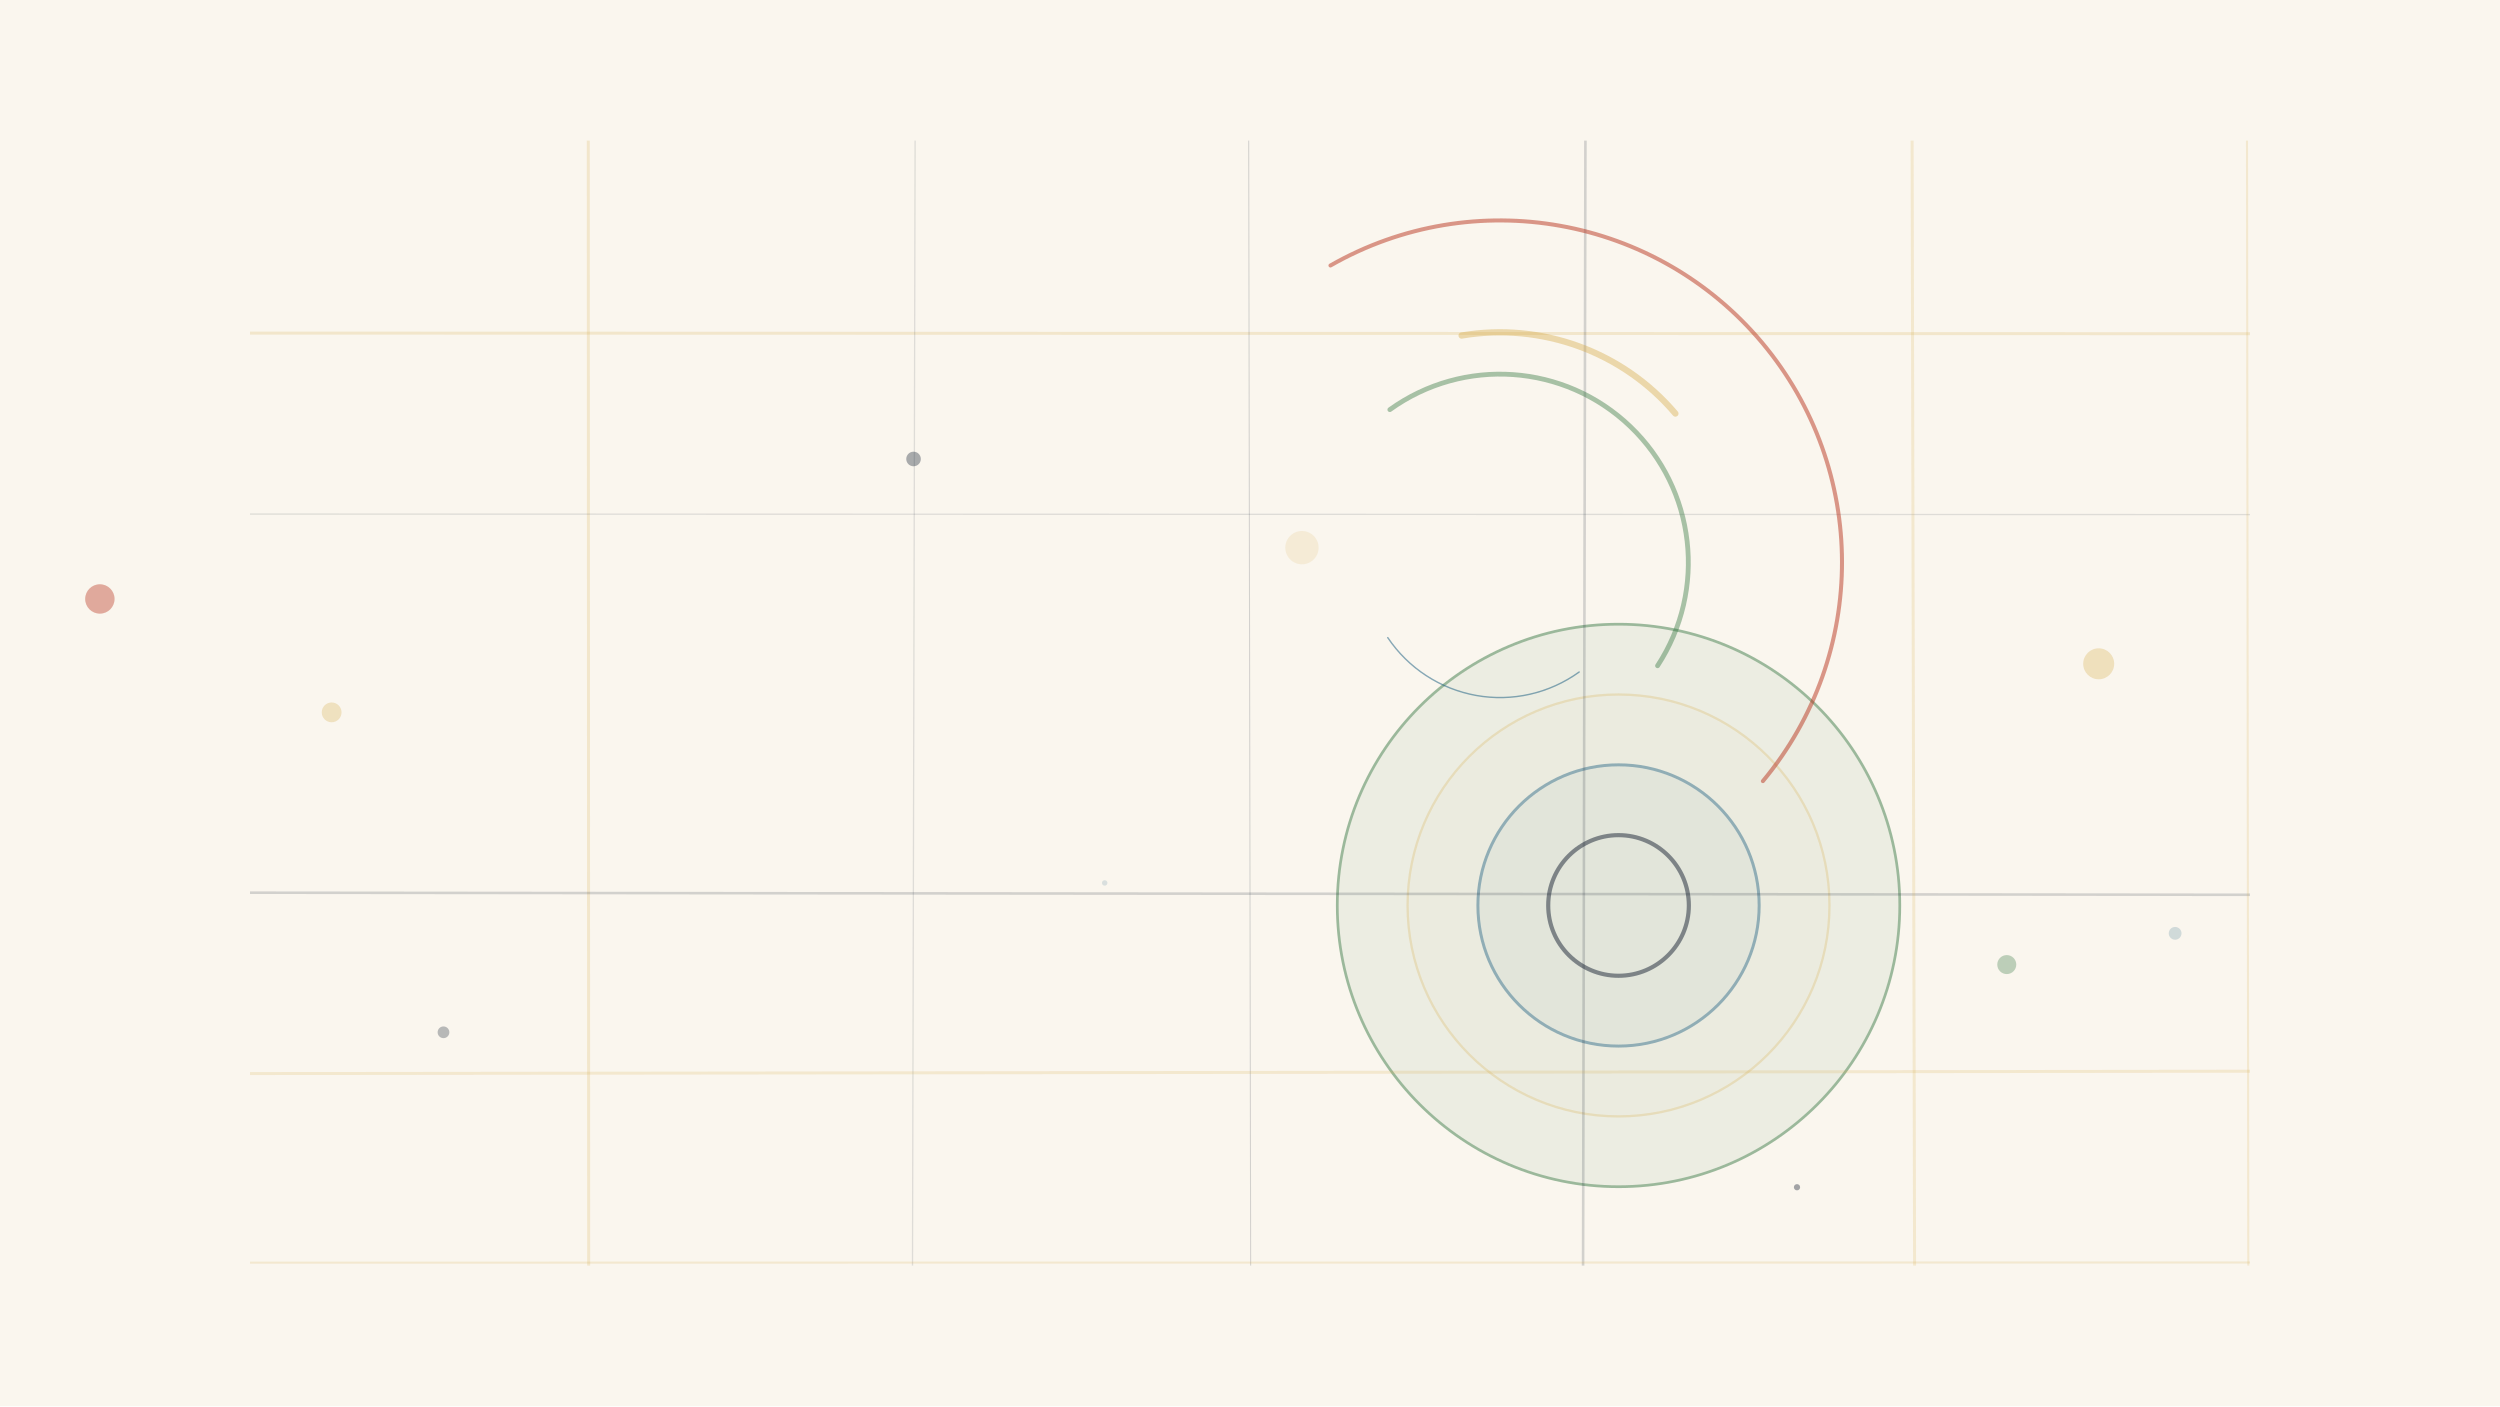
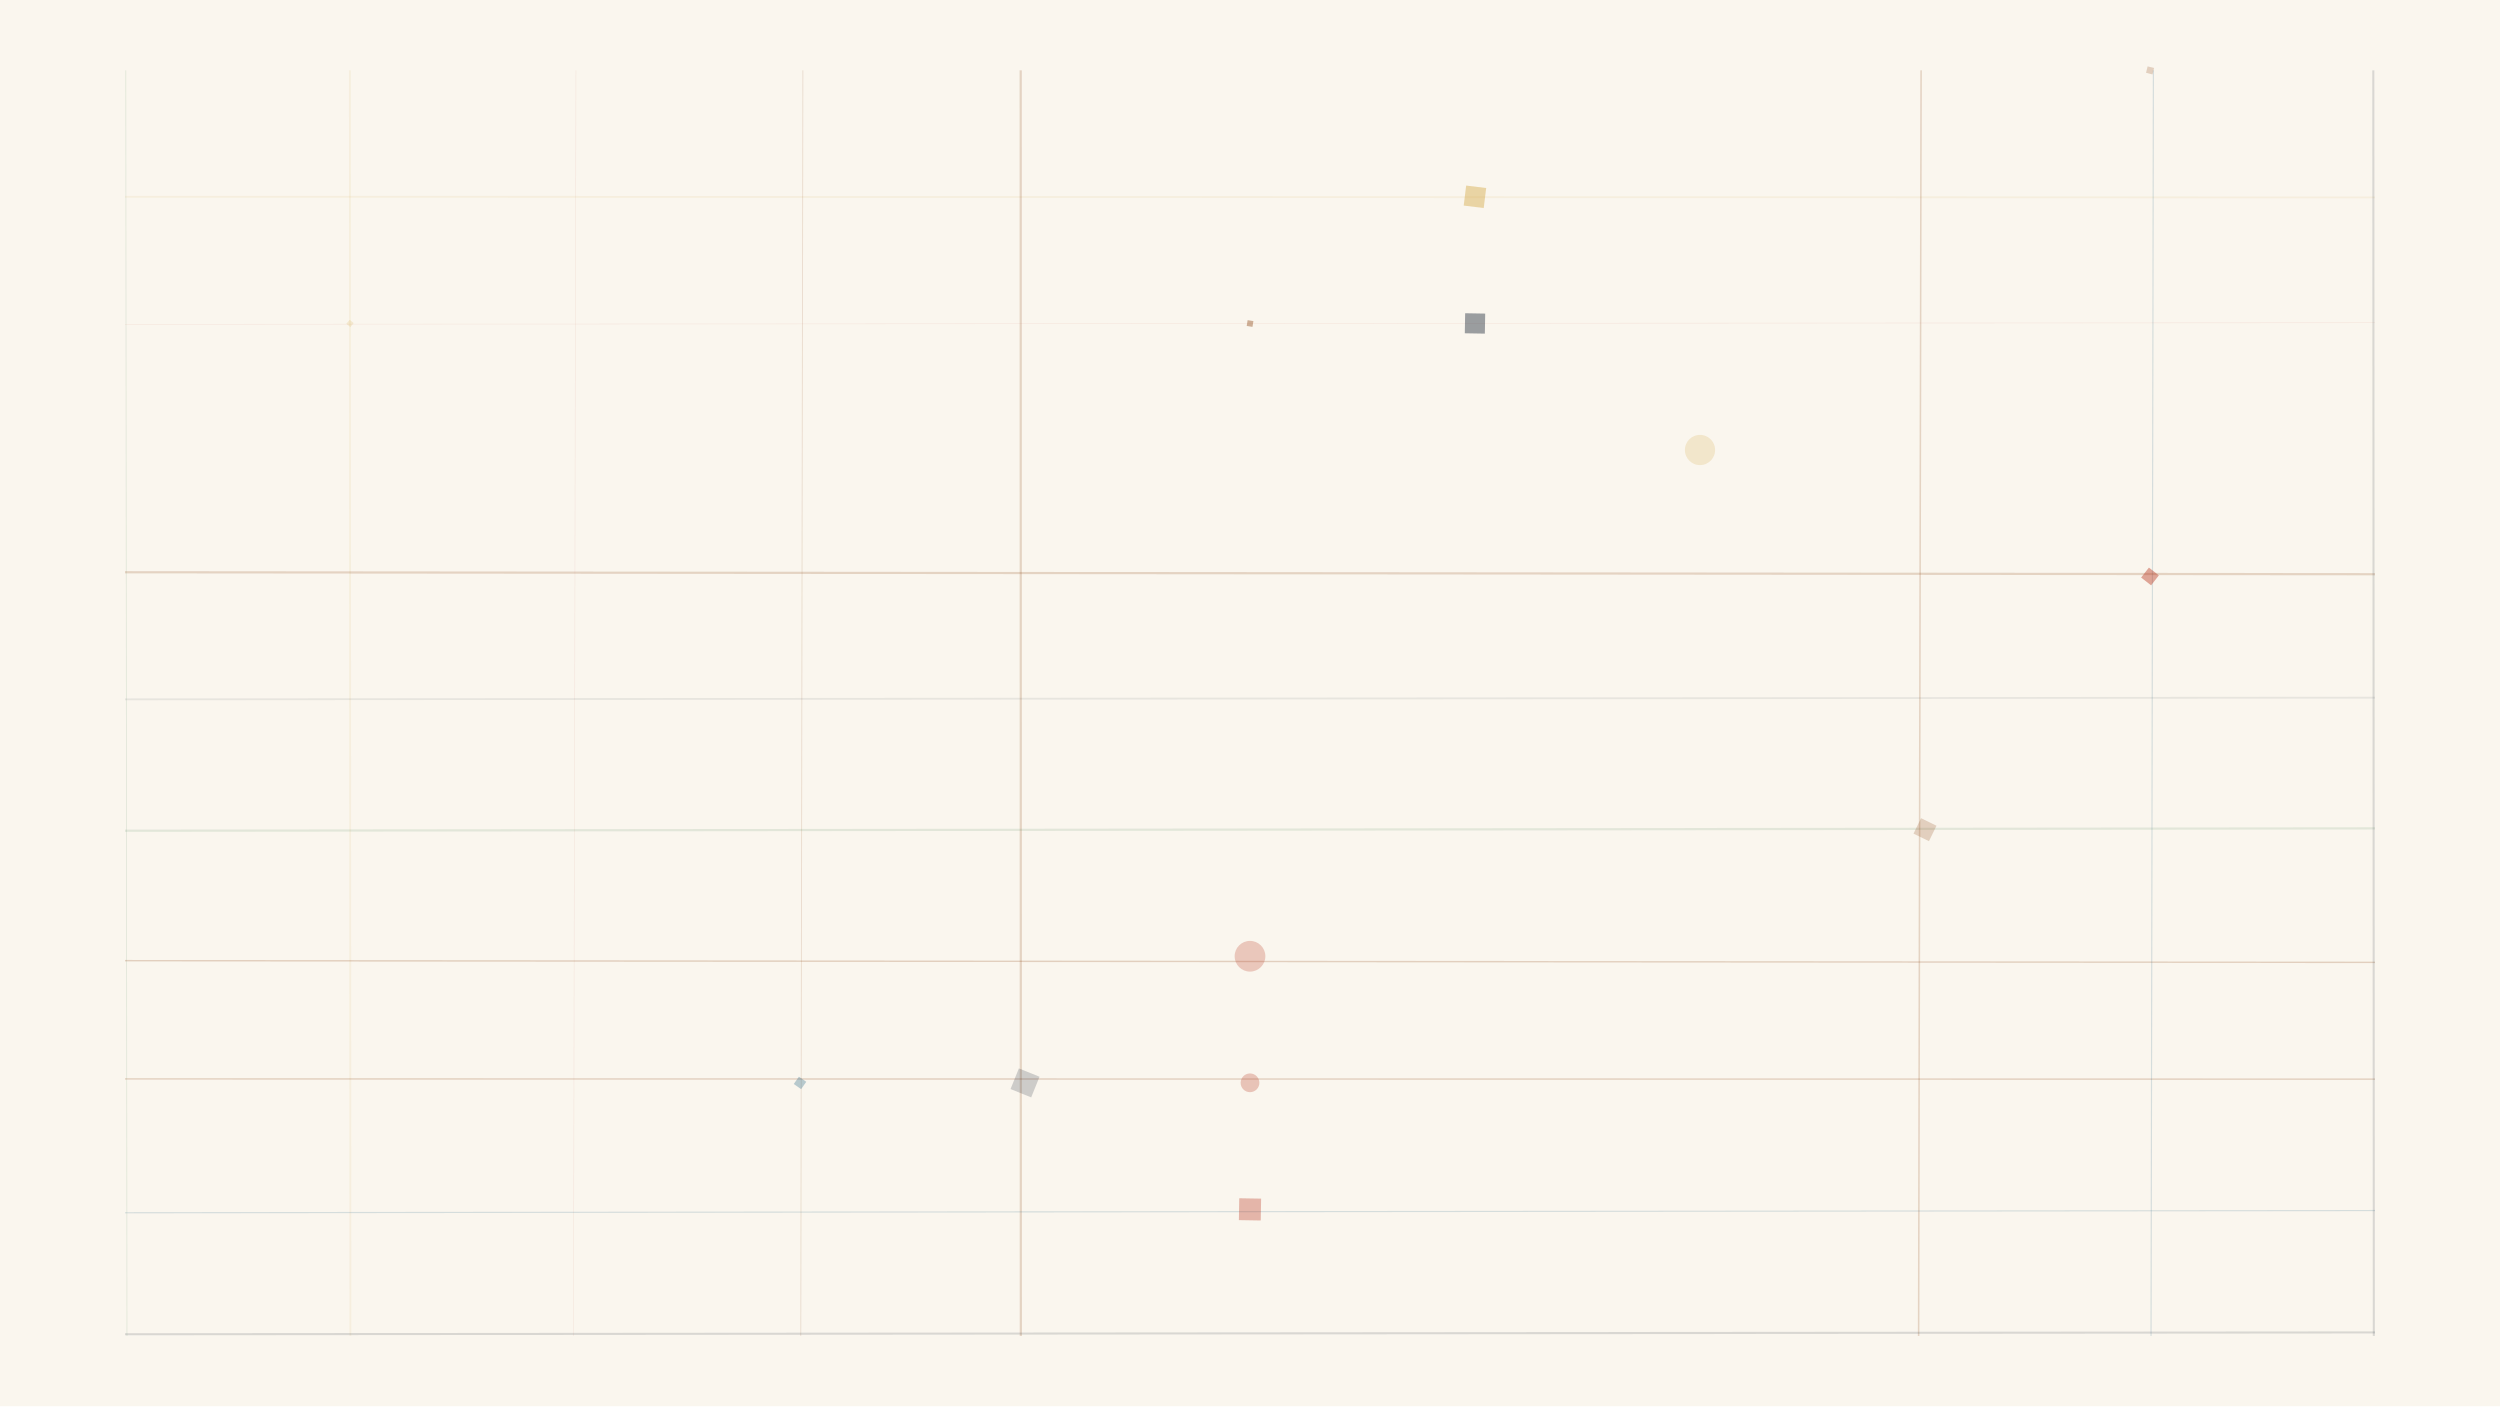
<svg xmlns="http://www.w3.org/2000/svg" viewBox="0 0 1920 1080" width="1920" height="1080">
  <rect width="1920" height="1080" fill="#FAF6EE" />
-   <circle cx="1243.031" cy="695.391" r="216.0" fill="#2B7038" fill-opacity="0.15" stroke="#2B7038" stroke-width="2.1" opacity="0.46" />
-   <circle cx="1243.031" cy="695.391" r="162.0" fill="#D4A843" fill-opacity="0.08" stroke="#D4A843" stroke-width="1.8" opacity="0.25" />
-   <circle cx="1243.031" cy="695.391" r="108.0" fill="#1B5E80" fill-opacity="0.10" stroke="#1B5E80" stroke-width="2.3" opacity="0.44" />
-   <circle cx="1243.031" cy="695.391" r="54.0" fill="none" fill-opacity="0.00" stroke="#0A1628" stroke-width="3.2" opacity="0.47" />
-   <line x1="192" y1="255.8" x2="1728" y2="256.3" stroke="#D4A843" stroke-width="2.3" opacity="0.21" />
-   <line x1="451.8" y1="108" x2="452.1" y2="972" stroke="#D4A843" stroke-width="2.3" opacity="0.21" />
-   <line x1="192" y1="394.8" x2="1728" y2="395.2" stroke="#0A1628" stroke-width="1.0" opacity="0.12" />
-   <line x1="702.8" y1="108" x2="700.8" y2="972" stroke="#0A1628" stroke-width="1.0" opacity="0.12" />
-   <line x1="959.0" y1="108" x2="960.5" y2="972" stroke="#0A1628" stroke-width="0.8" opacity="0.17" />
-   <line x1="192" y1="685.6" x2="1728" y2="687.2" stroke="#0A1628" stroke-width="2.0" opacity="0.17" />
-   <line x1="1217.6" y1="108" x2="1215.8" y2="972" stroke="#0A1628" stroke-width="2.0" opacity="0.17" />
-   <line x1="192" y1="824.5" x2="1728" y2="822.7" stroke="#D4A843" stroke-width="2.3" opacity="0.19" />
-   <line x1="1468.5" y1="108" x2="1470.4" y2="972" stroke="#D4A843" stroke-width="2.3" opacity="0.19" />
-   <line x1="192" y1="969.7" x2="1728" y2="969.6" stroke="#D4A843" stroke-width="1.6" opacity="0.18" />
-   <line x1="1725.7" y1="108" x2="1726.7" y2="972" stroke="#D4A843" stroke-width="1.6" opacity="0.18" />
-   <path d="M 1122.5 257.7 A 176.7 176.7 0 0 1 1286.7 317.6" fill="none" stroke="#D4A843" stroke-width="4.8" opacity="0.40" stroke-linecap="round" />
-   <path d="M 1067.4 314.6 A 144.7 144.7 0 0 1 1273.0 511.3" fill="none" stroke="#2B7038" stroke-width="3.7" opacity="0.40" stroke-linecap="round" />
-   <path d="M 1212.8 516.1 A 103.8 103.8 0 0 1 1065.8 489.7" fill="none" stroke="#1B5E80" stroke-width="1.1" opacity="0.52" stroke-linecap="round" />
-   <path d="M 1021.8 203.9 A 262.6 262.6 0 0 1 1353.9 599.9" fill="none" stroke="#B7311A" stroke-width="3.1" opacity="0.49" stroke-linecap="round" />
-   <circle cx="1380.1" cy="911.8" r="2.4" fill="#0A1628" opacity="0.37" />
-   <circle cx="254.7" cy="547.1" r="7.6" fill="#D4A843" opacity="0.28" />
-   <circle cx="701.6" cy="352.5" r="5.6" fill="#0A1628" opacity="0.34" />
-   <circle cx="1611.8" cy="509.8" r="11.9" fill="#D4A843" opacity="0.29" />
-   <circle cx="1541.2" cy="740.8" r="7.3" fill="#2B7038" opacity="0.30" />
-   <circle cx="76.7" cy="460.0" r="11.3" fill="#B7311A" opacity="0.39" />
-   <circle cx="1670.5" cy="716.8" r="4.9" fill="#1B5E80" opacity="0.19" />
-   <circle cx="848.4" cy="678.1" r="2.1" fill="#1B5E80" opacity="0.15" />
-   <circle cx="999.9" cy="420.6" r="12.8" fill="#D4A843" opacity="0.14" />
-   <circle cx="340.6" cy="792.8" r="4.5" fill="#0A1628" opacity="0.28" />
+   <line x1="96.6" y1="54" x2="97.5" y2="1026" stroke="#2B7038" stroke-width="0.6" opacity="0.13" />
+   <line x1="96" y1="151.1" x2="1824" y2="151.6" stroke="#D4A843" stroke-width="1.4" opacity="0.10" />
+   <line x1="268.7" y1="54" x2="269.1" y2="1026" stroke="#D4A843" stroke-width="1.4" opacity="0.10" />
+   <line x1="96" y1="249.1" x2="1824" y2="247.8" stroke="#B7311A" stroke-width="0.5" opacity="0.08" />
+   <line x1="442.3" y1="54" x2="440.4" y2="1026" stroke="#B7311A" stroke-width="0.5" opacity="0.08" />
+   <line x1="616.6" y1="54" x2="615.0" y2="1026" stroke="#8B4513" stroke-width="0.7" opacity="0.15" />
+   <line x1="96" y1="439.5" x2="1824" y2="441.0" stroke="#8B4513" stroke-width="1.7" opacity="0.20" />
+   <line x1="783.9" y1="54" x2="784.0" y2="1026" stroke="#8B4513" stroke-width="1.7" opacity="0.20" />
+   <line x1="96" y1="537.1" x2="1824" y2="535.8" stroke="#0A1628" stroke-width="1.4" opacity="0.08" />
+   <line x1="96" y1="638.0" x2="1824" y2="636.2" stroke="#2B7038" stroke-width="1.7" opacity="0.12" />
+   <line x1="96" y1="737.8" x2="1824" y2="739.1" stroke="#8B4513" stroke-width="1.1" opacity="0.22" />
+   <line x1="96" y1="828.6" x2="1824" y2="828.8" stroke="#8B4513" stroke-width="1.2" opacity="0.20" />
+   <line x1="1475.4" y1="54" x2="1473.5" y2="1026" stroke="#8B4513" stroke-width="1.2" opacity="0.20" />
+   <line x1="96" y1="931.4" x2="1824" y2="929.7" stroke="#1B5E80" stroke-width="0.9" opacity="0.17" />
+   <line x1="1653.8" y1="54" x2="1652.0" y2="1026" stroke="#1B5E80" stroke-width="0.9" opacity="0.17" />
+   <line x1="96" y1="1024.7" x2="1824" y2="1023.3" stroke="#0A1628" stroke-width="1.6" opacity="0.14" />
+   <line x1="1822.7" y1="54" x2="1823.1" y2="1026" stroke="#0A1628" stroke-width="1.6" opacity="0.14" />
+   <rect x="266.8" y="246.4" width="4.0" height="4.0" fill="#D4A843" opacity="0.19" transform="rotate(40 268.8 248.4)" />
+   <rect x="611.0" y="828.2" width="6.9" height="6.9" fill="#1B5E80" opacity="0.30" transform="rotate(35 614.4 831.6)" />
+   <rect x="778.7" y="823.1" width="17.1" height="17.1" fill="#0A1628" opacity="0.19" transform="rotate(22 787.2 831.6)" />
+   <rect x="957.8" y="246.2" width="4.5" height="4.5" fill="#8B4513" opacity="0.41" transform="rotate(9 960.0 248.4)" />
+   <circle cx="960.0" cy="734.4" r="11.8" fill="#B7311A" opacity="0.24" />
+   <circle cx="960.0" cy="831.6" r="7.2" fill="#B7311A" opacity="0.26" />
+   <rect x="951.6" y="920.4" width="16.8" height="16.8" fill="#B7311A" opacity="0.33" transform="rotate(1 960.0 928.8)" />
+   <rect x="1125.0" y="143.4" width="15.5" height="15.5" fill="#D4A843" opacity="0.43" transform="rotate(7 1132.8 151.2)" />
+   <rect x="1125.1" y="240.7" width="15.4" height="15.4" fill="#0A1628" opacity="0.40" transform="rotate(1 1132.8 248.4)" />
+   <circle cx="1305.6" cy="345.6" r="11.6" fill="#D4A843" opacity="0.21" />
+   <rect x="1471.8" y="630.6" width="13.2" height="13.2" fill="#8B4513" opacity="0.22" transform="rotate(26 1478.4 637.2)" />
+   <rect x="1648.7" y="51.5" width="5.1" height="5.1" fill="#8B4513" opacity="0.22" transform="rotate(14 1651.2 54.0)" />
+   <rect x="1646.3" y="437.9" width="9.7" height="9.7" fill="#B7311A" opacity="0.42" transform="rotate(38 1651.2 442.8)" />
</svg>
